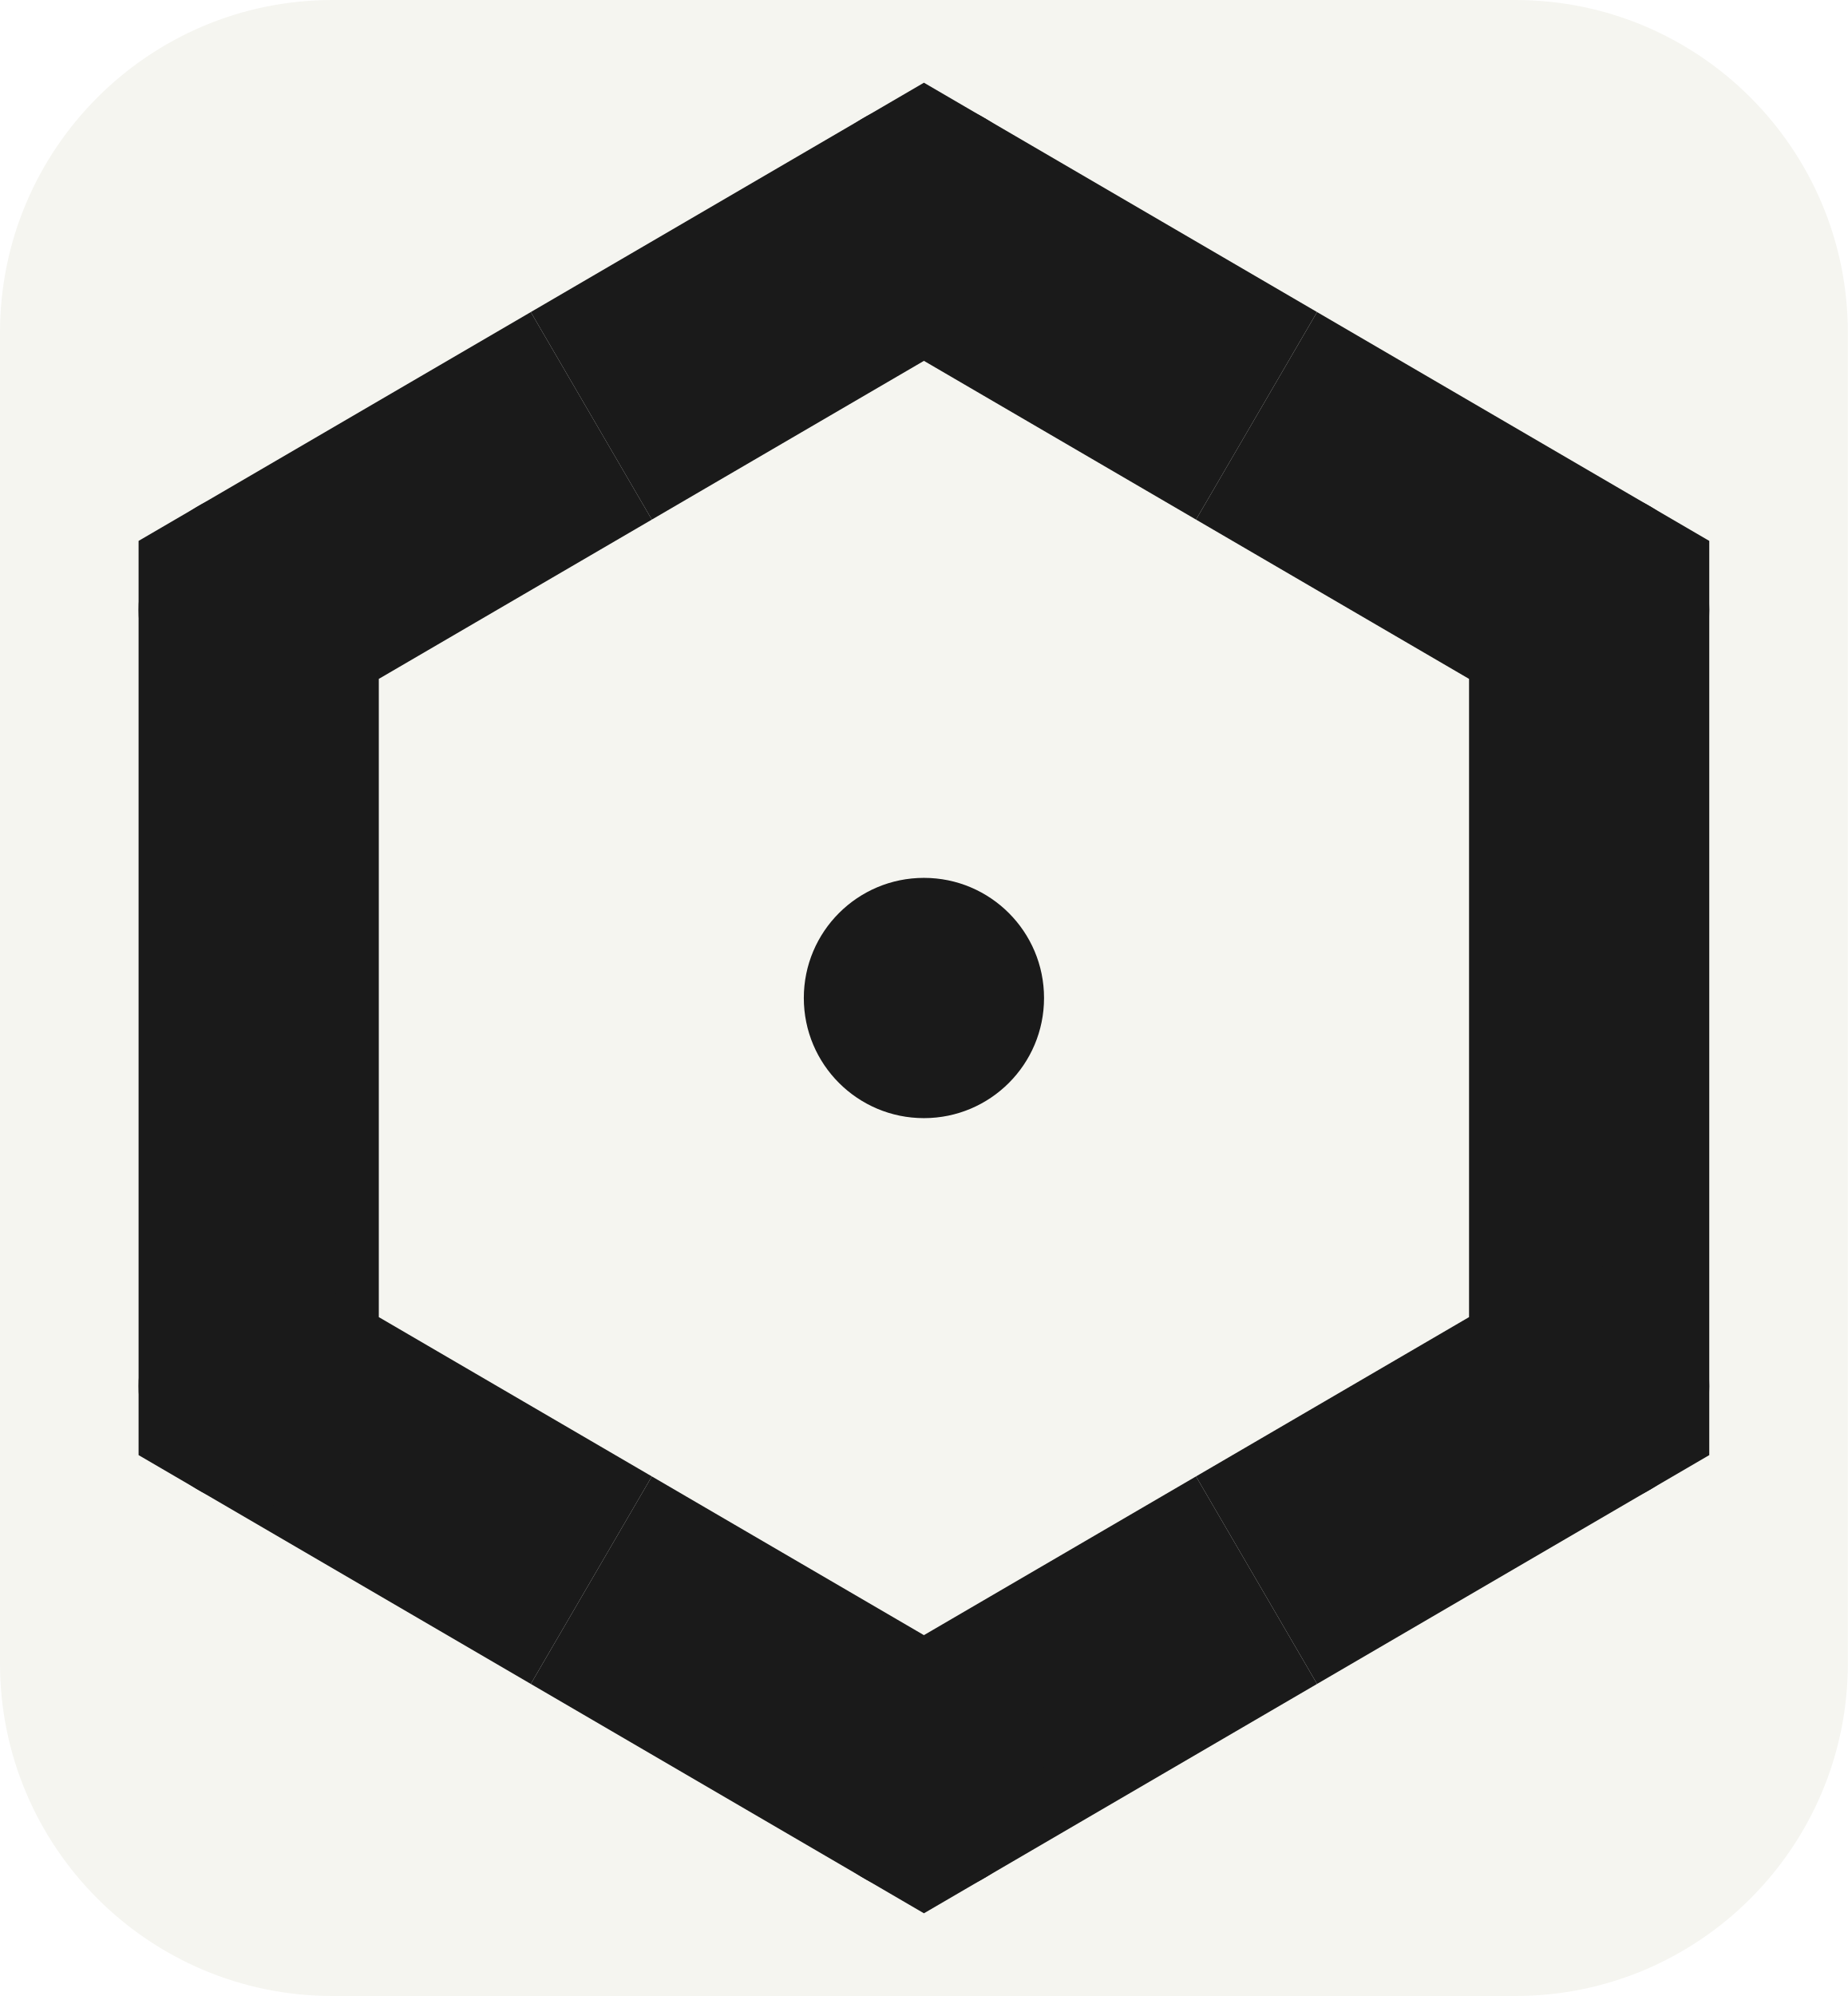
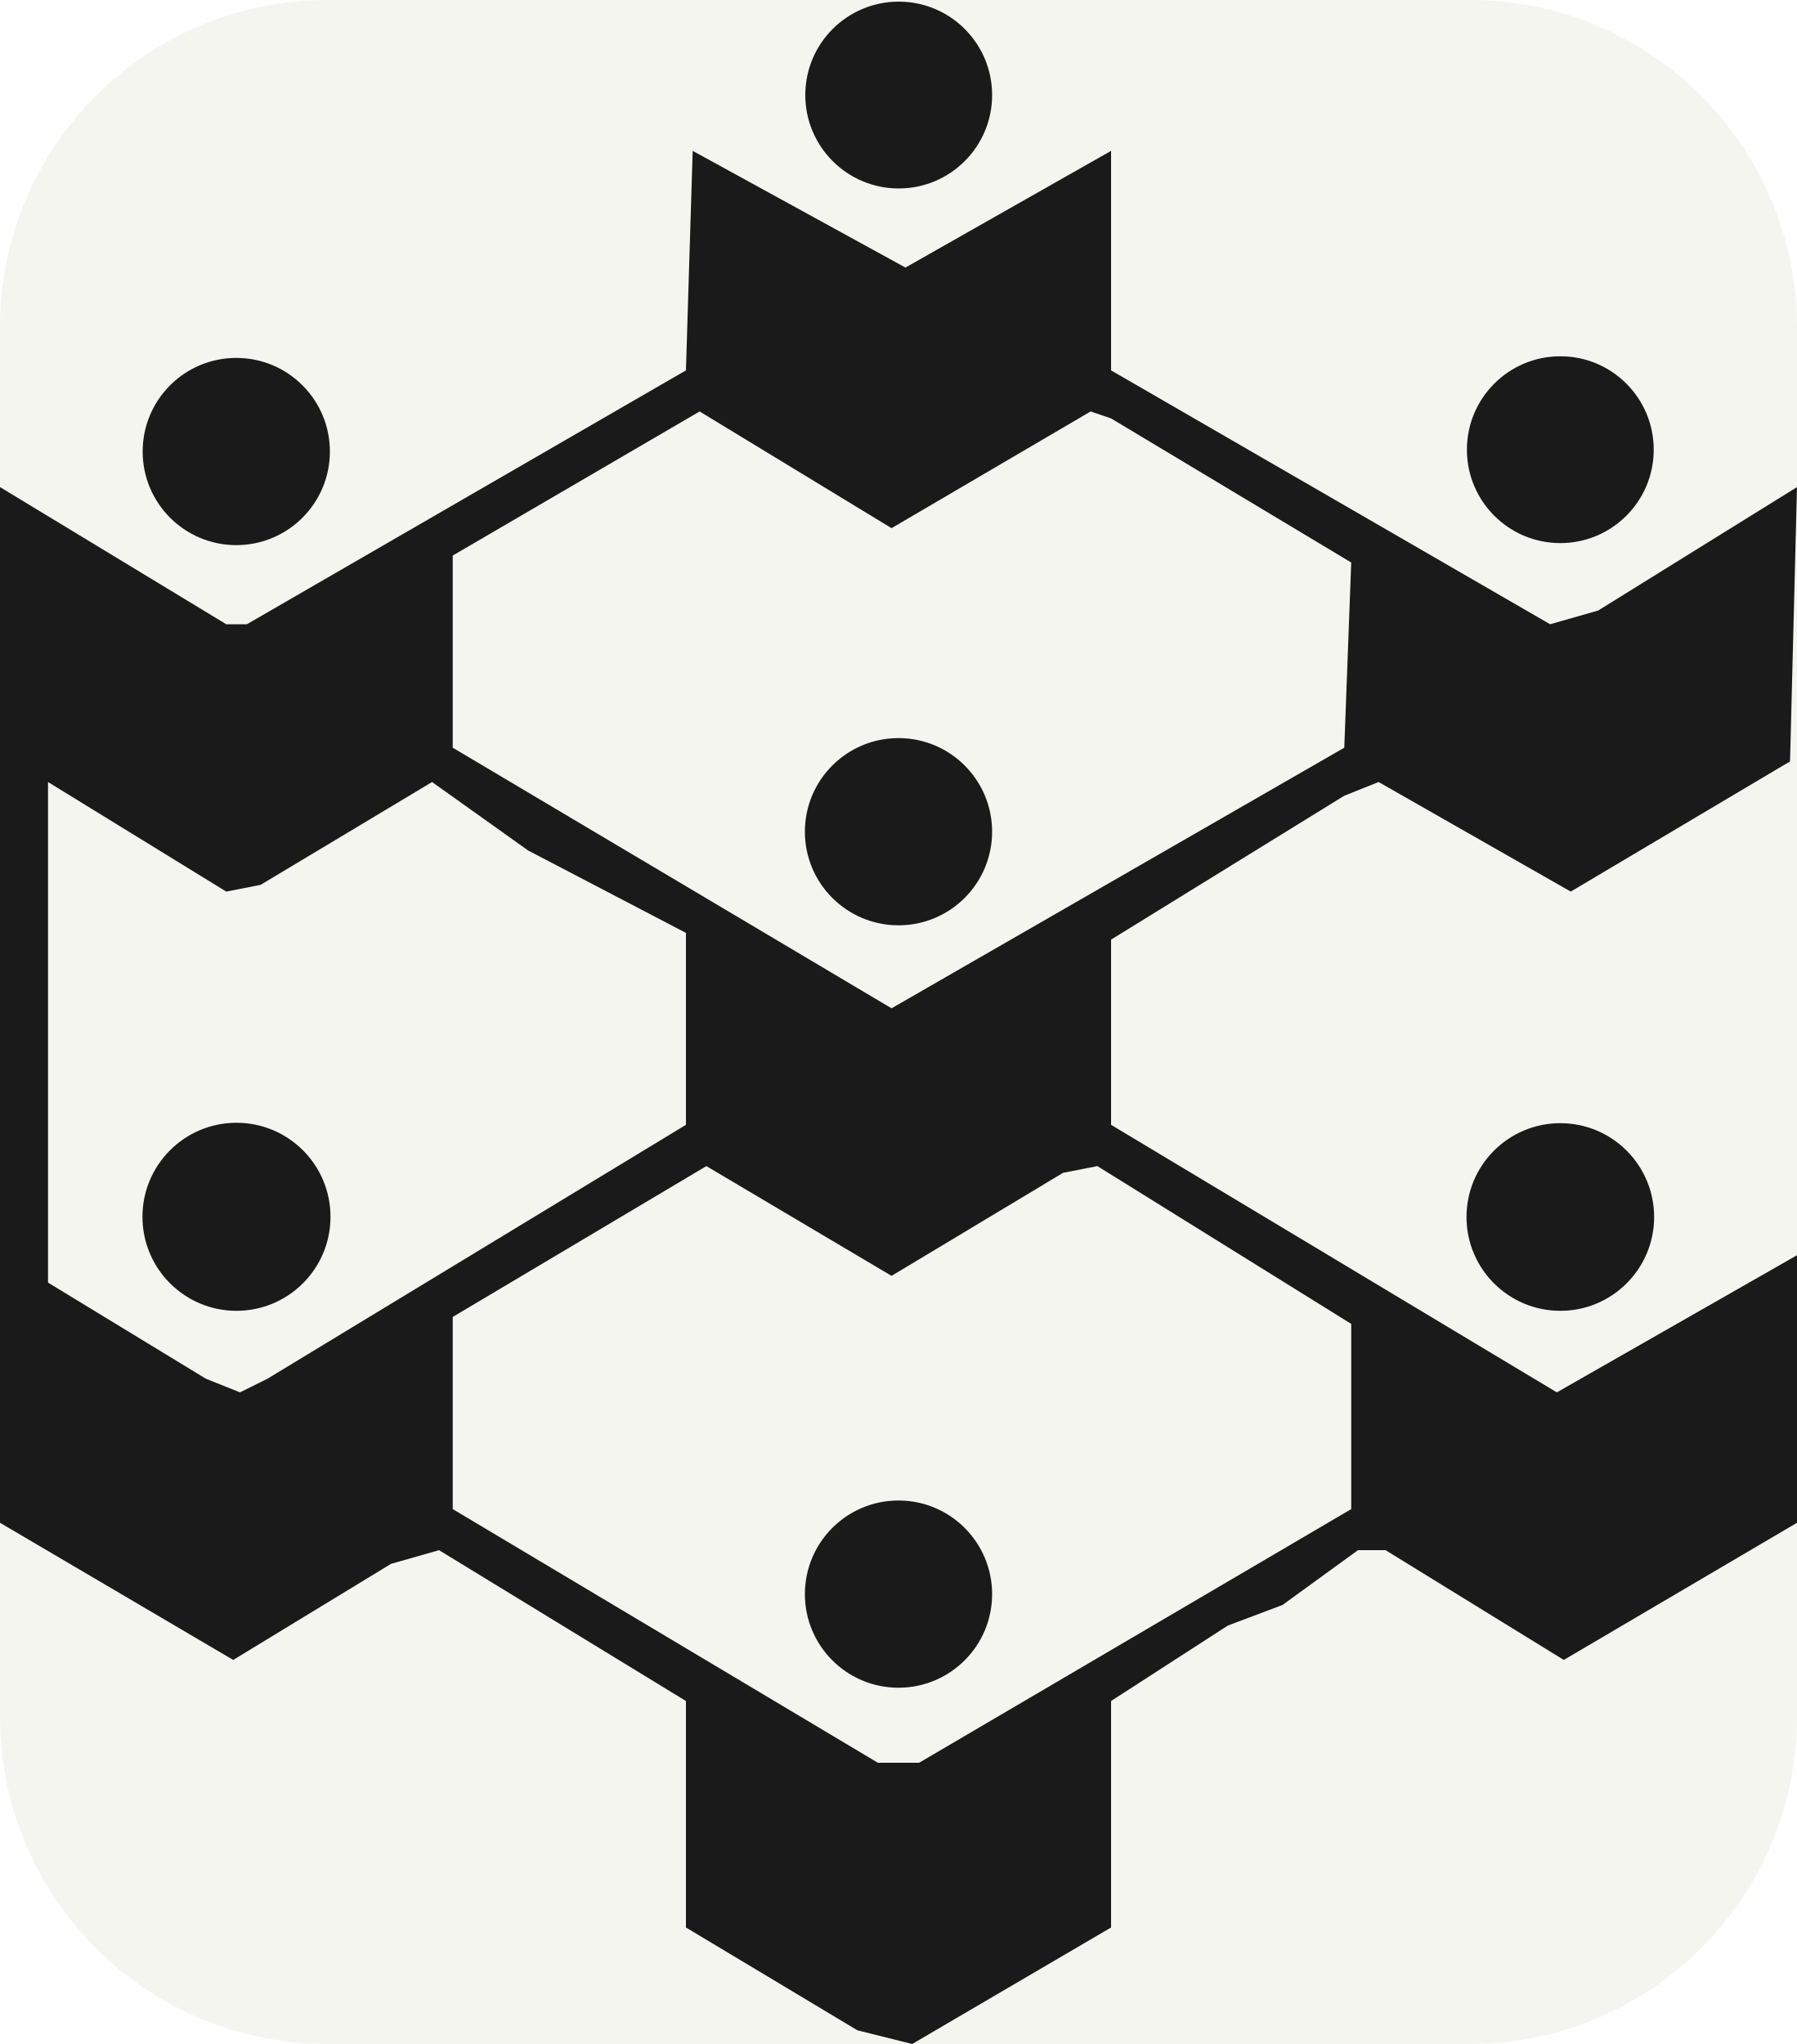
- <svg xmlns="http://www.w3.org/2000/svg" viewBox="0 0 100 108">
-   <rect width="100" height="108" rx="18" fill="#f5f5f0" />
-   <g stroke="#1a1a1a" stroke-width="13" stroke-linecap="butt" stroke-linejoin="miter" fill="none">
-     <path d="M32,22.5 L50,12 L68,22.5" />
-     <path d="M68,22.5 L86,33 L86,54" />
-     <path d="M86,54 L86,75 L68,85.5" />
-     <path d="M68,85.5 L50,96 L32,85.5" />
-     <path d="M32,85.5 L14,75 L14,54" />
-     <path d="M14,54 L14,33 L32,22.5" />
-   </g>
+ <svg xmlns="http://www.w3.org/2000/svg" viewBox="0 0 879.19 1000">
+   <rect width="879.19" height="1000" rx="160" fill="#f5f5f0" />
  <g fill="#1a1a1a">
-     <circle cx="50" cy="12" r="6.5" />
-     <circle cx="86" cy="33" r="6.5" />
-     <circle cx="86" cy="75" r="6.5" />
-     <circle cx="50" cy="96" r="6.5" />
-     <circle cx="14" cy="75" r="6.5" />
-     <circle cx="14" cy="33" r="6.5" />
-     <circle cx="50" cy="54" r="6.5" />
+     <path fill-rule="evenodd" d="M338.9 73.8 L335.6 181.2 L120.8 305.4 L110.7 305.4 L0.0 238.3 L0.0 745.0 L114.1 812.1 L191.3 765.1 L214.8 758.4 L335.6 832.2 L335.6 943.0 L419.5 993.3 L446.3 1000.0 L543.6 943.0 L543.6 832.2 L600.7 795.3 L627.5 785.2 L664.4 758.4 L677.9 758.4 L765.1 812.1 L879.2 745.0 L879.2 614.1 L761.7 681.2 L543.6 550.3 L543.6 459.7 L657.7 389.3 L674.5 382.6 L768.5 436.2 L875.8 372.5 L879.2 238.3 L781.9 298.7 L758.4 305.4 L543.6 181.2 L543.6 73.8 L443.0 130.9 L338.9 73.8Z M342.3 201.3 L436.2 258.4 L533.6 201.3 L543.6 204.7 L661.1 275.2 L657.7 365.8 L436.2 493.3 L221.5 365.8 L221.5 271.8 L342.3 201.3Z M23.5 382.6 L110.7 436.2 L127.5 432.9 L211.4 382.6 L258.4 416.1 L335.6 456.4 L335.6 550.3 L130.9 674.5 L117.4 681.2 L100.7 674.5 L23.5 627.5 L23.5 382.6Z M345.6 570.5 L436.2 624.2 L520.1 573.8 L536.9 570.5 L661.1 647.7 L661.1 738.3 L449.7 862.4 L429.5 862.4 L221.5 738.3 L221.5 644.3 L345.6 570.5Z" />
+     <circle cx="439.7" cy="46.5" r="45.7" />
+     <circle cx="115.6" cy="220.9" r="45.8" />
+     <circle cx="763.4" cy="220.0" r="45.7" />
+     <circle cx="439.6" cy="406.9" r="45.8" />
+     <circle cx="115.7" cy="595.3" r="46.0" />
+     <circle cx="763.4" cy="595.4" r="45.9" />
+     <circle cx="439.6" cy="779.9" r="45.8" />
  </g>
</svg>
